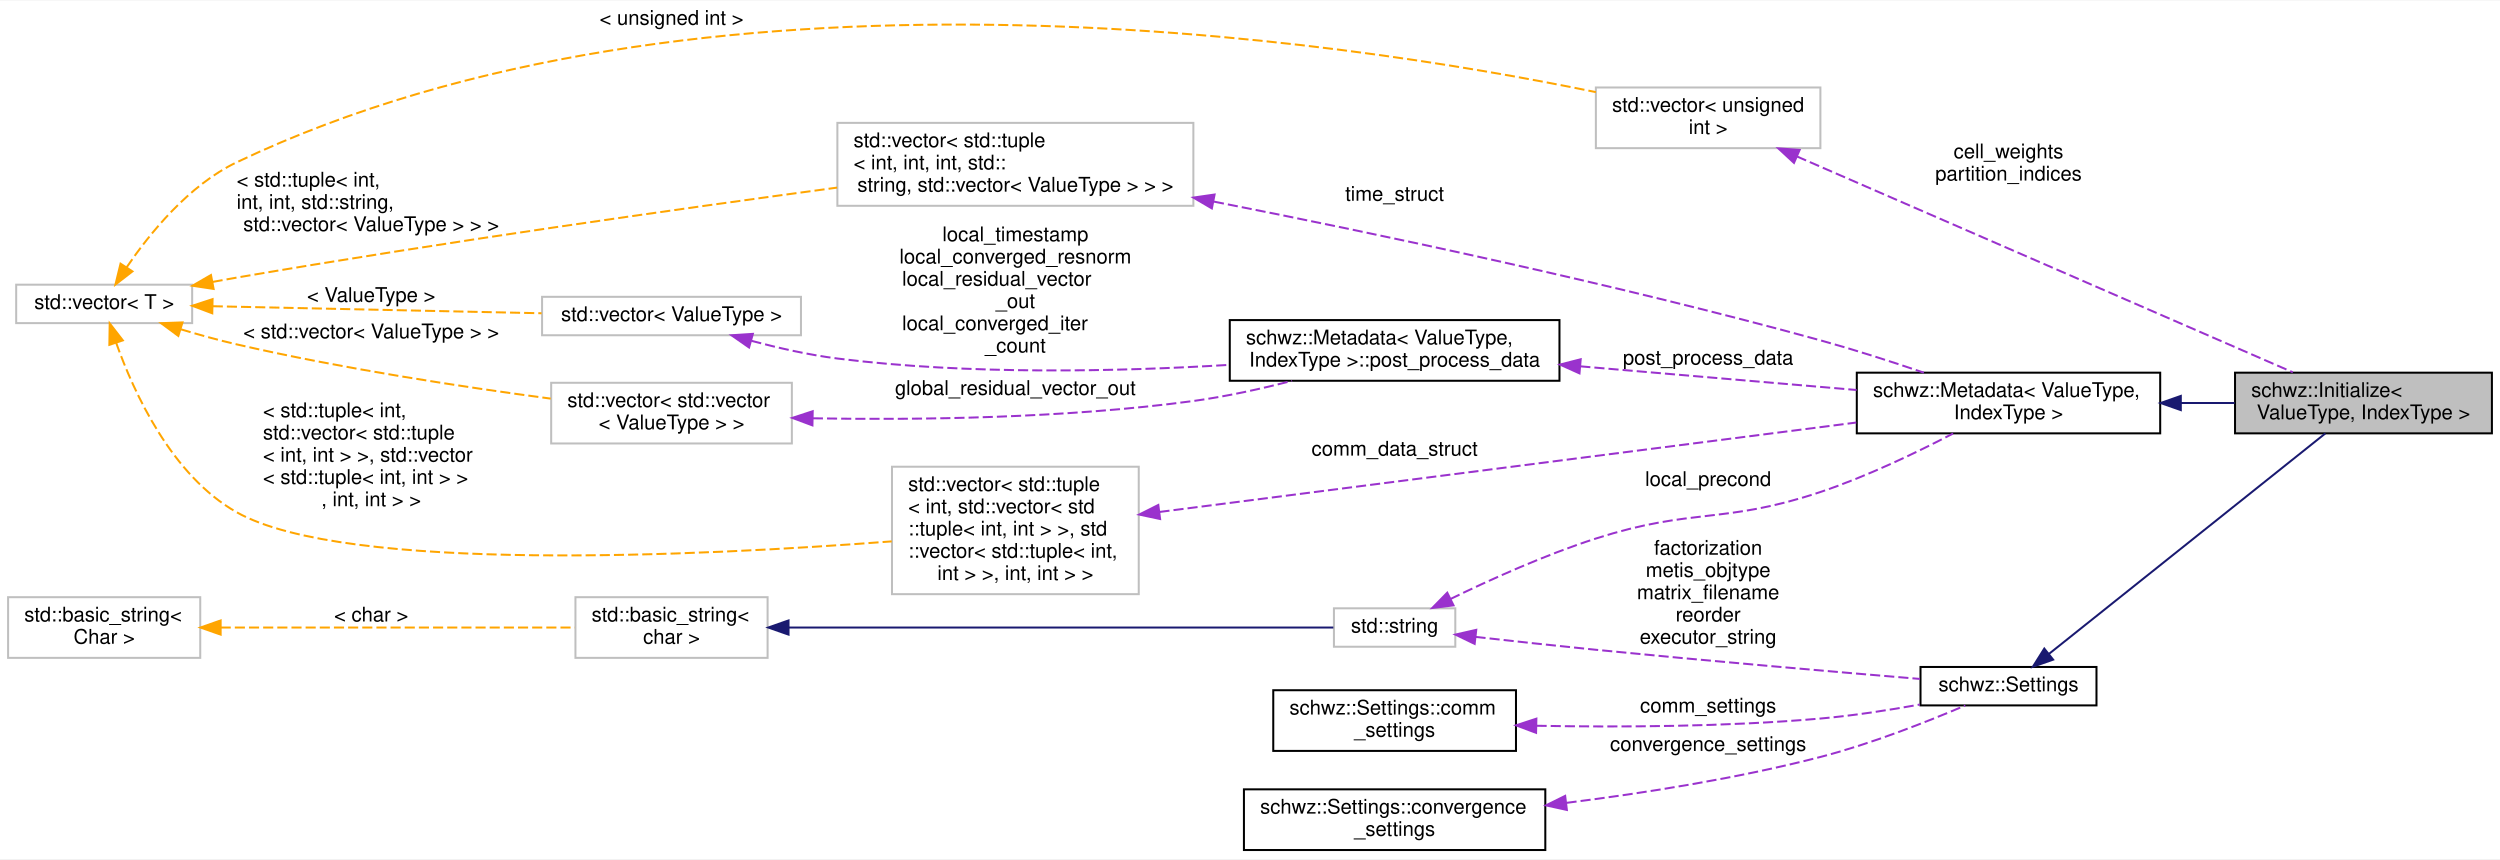
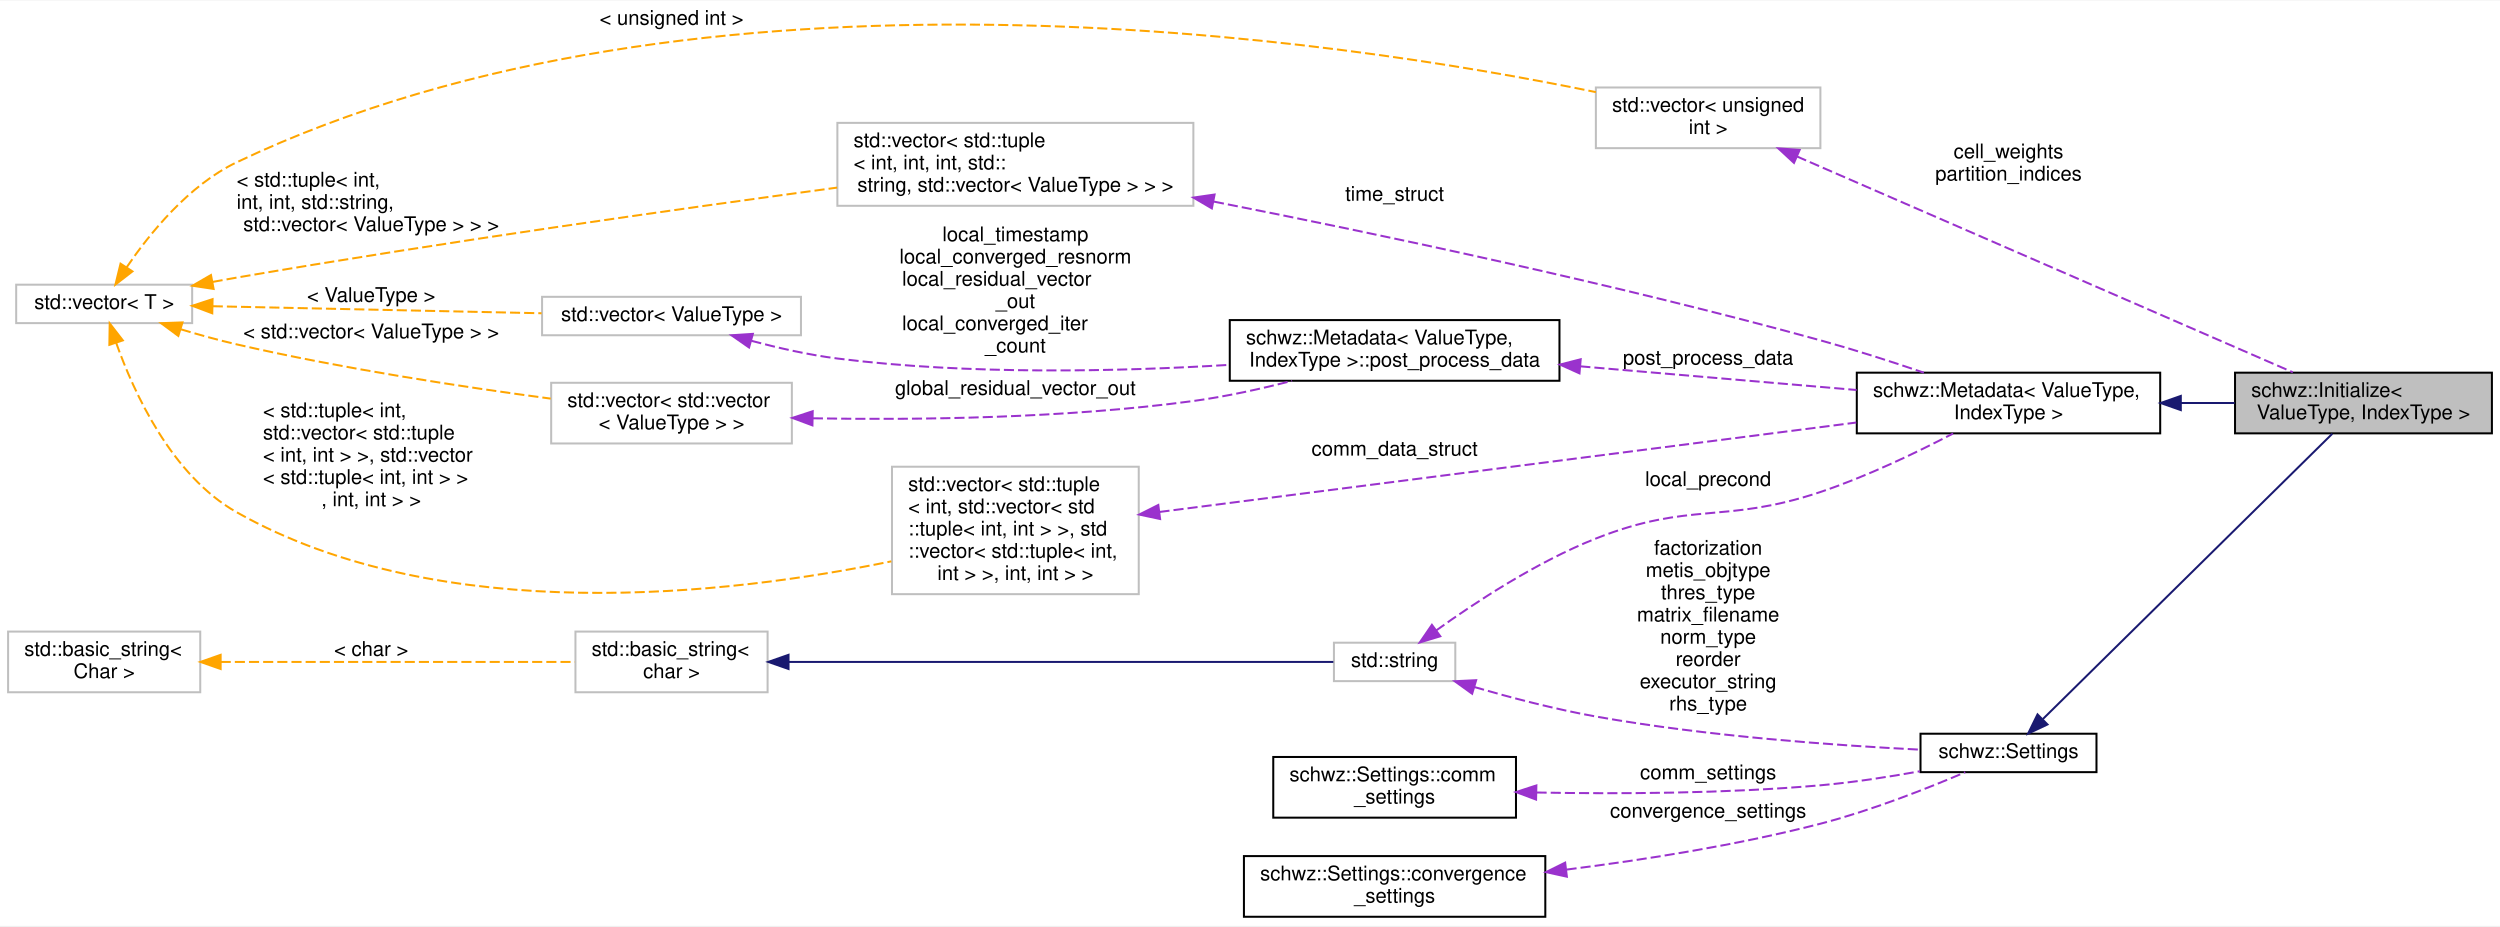
- <svg xmlns="http://www.w3.org/2000/svg" xmlns:xlink="http://www.w3.org/1999/xlink" width="1236pt" height="425pt" viewBox="0.00 0.00 1236.00 424.50">
-   <g id="graph0" class="graph" transform="scale(1 1) rotate(0) translate(4 420.5)">
-     <polygon fill="#ffffff" stroke="transparent" points="-4,4 -4,-420.5 1232,-420.5 1232,4 -4,4" />
+ <svg xmlns="http://www.w3.org/2000/svg" xmlns:xlink="http://www.w3.org/1999/xlink" width="1236pt" height="458pt" viewBox="0.00 0.00 1236.00 457.50">
+   <g id="graph0" class="graph" transform="scale(1 1) rotate(0) translate(4 453.5)">
+     <polygon fill="#ffffff" stroke="transparent" points="-4,4 -4,-453.5 1232,-453.5 1232,4 -4,4" />
    <g id="node1" class="node">
-       <polygon fill="#bfbfbf" stroke="#000000" points="1101,-206.5 1101,-236.5 1228,-236.5 1228,-206.5 1101,-206.5" />
-       <text text-anchor="start" x="1109" y="-224.5" font-family="Helvetica,sans-Serif" font-size="10.00" fill="#000000">schwz::Initialize&lt;</text>
-       <text text-anchor="middle" x="1164.5" y="-213.5" font-family="Helvetica,sans-Serif" font-size="10.00" fill="#000000"> ValueType, IndexType &gt;</text>
+       <polygon fill="#bfbfbf" stroke="#000000" points="1101,-239.5 1101,-269.5 1228,-269.5 1228,-239.5 1101,-239.5" />
+       <text text-anchor="start" x="1109" y="-257.5" font-family="Helvetica,sans-Serif" font-size="10.00" fill="#000000">schwz::Initialize&lt;</text>
+       <text text-anchor="middle" x="1164.5" y="-246.5" font-family="Helvetica,sans-Serif" font-size="10.00" fill="#000000"> ValueType, IndexType &gt;</text>
    </g>
    <g id="node2" class="node">
      <g id="a_node2">
        <a xlink:href="structschwz_1_1Settings.html" target="_top" xlink:title="The struct that contains the solver settings and the parameters to be set by the user. ">
          <polygon fill="#ffffff" stroke="#000000" points="945.5,-72 945.5,-91 1032.5,-91 1032.5,-72 945.5,-72" />
          <text text-anchor="middle" x="989" y="-79" font-family="Helvetica,sans-Serif" font-size="10.00" fill="#000000">schwz::Settings</text>
        </a>
      </g>
    </g>
    <g id="edge1" class="edge">
-       <path fill="none" stroke="#191970" d="M1008.947,-97.412C1043.098,-124.655 1112.304,-179.862 1145.672,-206.48" />
-       <polygon fill="#191970" stroke="#191970" points="1011.063,-94.623 1001.063,-91.123 1006.698,-100.095 1011.063,-94.623" />
+       <path fill="none" stroke="#191970" d="M1006.034,-98.291C1040.146,-131.917 1116.368,-207.054 1149.092,-239.311" />
+       <polygon fill="#191970" stroke="#191970" points="1008.264,-95.575 998.686,-91.048 1003.35,-100.56 1008.264,-95.575" />
    </g>
    <g id="node3" class="node">
      <g id="a_node3">
        <a xlink:href="structschwz_1_1Settings_1_1comm__settings.html" target="_top" xlink:title="The settings for the various available communication paradigms. ">
          <polygon fill="#ffffff" stroke="#000000" points="625.5,-49.5 625.5,-79.5 745.5,-79.5 745.5,-49.5 625.5,-49.5" />
          <text text-anchor="start" x="633.5" y="-67.5" font-family="Helvetica,sans-Serif" font-size="10.00" fill="#000000">schwz::Settings::comm</text>
          <text text-anchor="middle" x="685.5" y="-56.5" font-family="Helvetica,sans-Serif" font-size="10.00" fill="#000000">_settings</text>
        </a>
      </g>
    </g>
    <g id="edge2" class="edge">
      <path fill="none" stroke="#9a32cd" stroke-dasharray="5,2" d="M755.666,-61.934C796.66,-61.159 849.35,-61.405 896,-65.5 912.157,-66.918 929.726,-69.633 945.198,-72.428" />
      <polygon fill="#9a32cd" stroke="#9a32cd" points="755.429,-58.439 745.506,-62.152 755.579,-65.437 755.429,-58.439" />
      <text text-anchor="middle" x="840.5" y="-68.5" font-family="Helvetica,sans-Serif" font-size="10.00" fill="#000000"> comm_settings</text>
    </g>
    <g id="node4" class="node">
      <g id="a_node4">
        <a xlink:title="STL class. ">
-           <polygon fill="#ffffff" stroke="#bfbfbf" points="655.5,-101 655.5,-120 715.5,-120 715.5,-101 655.5,-101" />
-           <text text-anchor="middle" x="685.5" y="-108" font-family="Helvetica,sans-Serif" font-size="10.00" fill="#000000">std::string</text>
+           <polygon fill="#ffffff" stroke="#bfbfbf" points="655.5,-117 655.5,-136 715.5,-136 715.5,-117 655.5,-117" />
+           <text text-anchor="middle" x="685.5" y="-124" font-family="Helvetica,sans-Serif" font-size="10.00" fill="#000000">std::string</text>
        </a>
      </g>
    </g>
    <g id="edge3" class="edge">
-       <path fill="none" stroke="#9a32cd" stroke-dasharray="5,2" d="M725.48,-105.876C743.635,-103.829 765.392,-101.449 785,-99.5 840.193,-94.015 903.872,-88.531 945.2,-85.083" />
-       <polygon fill="#9a32cd" stroke="#9a32cd" points="725.067,-102.4 715.525,-107.006 725.856,-109.356 725.067,-102.4" />
-       <text text-anchor="middle" x="840.5" y="-146.5" font-family="Helvetica,sans-Serif" font-size="10.00" fill="#000000"> factorization</text>
-       <text text-anchor="middle" x="840.5" y="-135.5" font-family="Helvetica,sans-Serif" font-size="10.00" fill="#000000">metis_objtype</text>
-       <text text-anchor="middle" x="840.5" y="-124.5" font-family="Helvetica,sans-Serif" font-size="10.00" fill="#000000">matrix_filename</text>
-       <text text-anchor="middle" x="840.5" y="-113.5" font-family="Helvetica,sans-Serif" font-size="10.00" fill="#000000">reorder</text>
-       <text text-anchor="middle" x="840.5" y="-102.5" font-family="Helvetica,sans-Serif" font-size="10.00" fill="#000000">executor_string</text>
+       <path fill="none" stroke="#9a32cd" stroke-dasharray="5,2" d="M724.883,-114.088C743.02,-108.819 764.929,-103.08 785,-99.5 839.778,-89.731 903.821,-85.179 945.329,-83.116" />
+       <polygon fill="#9a32cd" stroke="#9a32cd" points="723.822,-110.751 715.23,-116.95 725.812,-117.463 723.822,-110.751" />
+       <text text-anchor="middle" x="840.5" y="-179.5" font-family="Helvetica,sans-Serif" font-size="10.00" fill="#000000"> factorization</text>
+       <text text-anchor="middle" x="840.5" y="-168.5" font-family="Helvetica,sans-Serif" font-size="10.00" fill="#000000">metis_objtype</text>
+       <text text-anchor="middle" x="840.5" y="-157.5" font-family="Helvetica,sans-Serif" font-size="10.00" fill="#000000">thres_type</text>
+       <text text-anchor="middle" x="840.5" y="-146.5" font-family="Helvetica,sans-Serif" font-size="10.00" fill="#000000">matrix_filename</text>
+       <text text-anchor="middle" x="840.5" y="-135.5" font-family="Helvetica,sans-Serif" font-size="10.00" fill="#000000">norm_type</text>
+       <text text-anchor="middle" x="840.5" y="-124.5" font-family="Helvetica,sans-Serif" font-size="10.00" fill="#000000">reorder</text>
+       <text text-anchor="middle" x="840.5" y="-113.5" font-family="Helvetica,sans-Serif" font-size="10.00" fill="#000000">executor_string</text>
+       <text text-anchor="middle" x="840.5" y="-102.5" font-family="Helvetica,sans-Serif" font-size="10.00" fill="#000000">rhs_type</text>
    </g>
    <g id="node8" class="node">
      <g id="a_node8">
        <a xlink:href="structschwz_1_1Metadata.html" target="_top" xlink:title="The solver metadata struct. ">
-           <polygon fill="#ffffff" stroke="#000000" points="914,-206.5 914,-236.5 1064,-236.5 1064,-206.5 914,-206.5" />
-           <text text-anchor="start" x="922" y="-224.5" font-family="Helvetica,sans-Serif" font-size="10.00" fill="#000000">schwz::Metadata&lt; ValueType,</text>
-           <text text-anchor="middle" x="989" y="-213.5" font-family="Helvetica,sans-Serif" font-size="10.00" fill="#000000"> IndexType &gt;</text>
+           <polygon fill="#ffffff" stroke="#000000" points="914,-239.5 914,-269.5 1064,-269.5 1064,-239.5 914,-239.5" />
+           <text text-anchor="start" x="922" y="-257.5" font-family="Helvetica,sans-Serif" font-size="10.00" fill="#000000">schwz::Metadata&lt; ValueType,</text>
+           <text text-anchor="middle" x="989" y="-246.5" font-family="Helvetica,sans-Serif" font-size="10.00" fill="#000000"> IndexType &gt;</text>
        </a>
      </g>
    </g>
    <g id="edge10" class="edge">
-       <path fill="none" stroke="#9a32cd" stroke-dasharray="5,2" d="M713.094,-124.602C732.729,-134.161 759.961,-146.47 785,-154.5 832.975,-169.885 848.226,-161.503 896,-177.5 918.865,-185.156 943.477,-196.974 961.635,-206.434" />
-       <polygon fill="#9a32cd" stroke="#9a32cd" points="714.624,-121.454 704.109,-120.161 711.523,-127.73 714.624,-121.454" />
-       <text text-anchor="middle" x="840.5" y="-180.5" font-family="Helvetica,sans-Serif" font-size="10.00" fill="#000000"> local_precond</text>
+       <path fill="none" stroke="#9a32cd" stroke-dasharray="5,2" d="M706.022,-142.031C725.395,-155.953 755.758,-175.917 785,-187.5 831.841,-206.054 848.226,-194.503 896,-210.5 918.865,-218.156 943.477,-229.974 961.635,-239.434" />
+       <polygon fill="#9a32cd" stroke="#9a32cd" points="708.074,-139.195 697.938,-136.111 703.938,-144.843 708.074,-139.195" />
+       <text text-anchor="middle" x="840.5" y="-213.5" font-family="Helvetica,sans-Serif" font-size="10.00" fill="#000000"> local_precond</text>
    </g>
    <g id="node5" class="node">
-       <polygon fill="#ffffff" stroke="#bfbfbf" points="280.5,-95.5 280.5,-125.5 375.5,-125.5 375.5,-95.5 280.5,-95.5" />
-       <text text-anchor="start" x="288.5" y="-113.5" font-family="Helvetica,sans-Serif" font-size="10.00" fill="#000000">std::basic_string&lt;</text>
-       <text text-anchor="middle" x="328" y="-102.5" font-family="Helvetica,sans-Serif" font-size="10.00" fill="#000000"> char &gt;</text>
+       <polygon fill="#ffffff" stroke="#bfbfbf" points="280.5,-111.5 280.5,-141.5 375.5,-141.5 375.5,-111.5 280.5,-111.5" />
+       <text text-anchor="start" x="288.5" y="-129.5" font-family="Helvetica,sans-Serif" font-size="10.00" fill="#000000">std::basic_string&lt;</text>
+       <text text-anchor="middle" x="328" y="-118.5" font-family="Helvetica,sans-Serif" font-size="10.00" fill="#000000"> char &gt;</text>
    </g>
    <g id="edge4" class="edge">
-       <path fill="none" stroke="#191970" d="M385.845,-110.5C462.709,-110.5 595.715,-110.5 655.211,-110.5" />
-       <polygon fill="#191970" stroke="#191970" points="385.843,-107 375.843,-110.5 385.843,-114 385.843,-107" />
+       <path fill="none" stroke="#191970" d="M385.845,-126.5C462.709,-126.5 595.715,-126.5 655.211,-126.5" />
+       <polygon fill="#191970" stroke="#191970" points="385.843,-123 375.843,-126.5 385.843,-130 385.843,-123" />
    </g>
    <g id="node6" class="node">
      <g id="a_node6">
        <a xlink:title="STL class. ">
-           <polygon fill="#ffffff" stroke="#bfbfbf" points="0,-95.5 0,-125.5 95,-125.5 95,-95.5 0,-95.5" />
-           <text text-anchor="start" x="8" y="-113.5" font-family="Helvetica,sans-Serif" font-size="10.00" fill="#000000">std::basic_string&lt;</text>
-           <text text-anchor="middle" x="47.5" y="-102.5" font-family="Helvetica,sans-Serif" font-size="10.00" fill="#000000"> Char &gt;</text>
+           <polygon fill="#ffffff" stroke="#bfbfbf" points="0,-111.5 0,-141.5 95,-141.5 95,-111.5 0,-111.5" />
+           <text text-anchor="start" x="8" y="-129.5" font-family="Helvetica,sans-Serif" font-size="10.00" fill="#000000">std::basic_string&lt;</text>
+           <text text-anchor="middle" x="47.5" y="-118.5" font-family="Helvetica,sans-Serif" font-size="10.00" fill="#000000"> Char &gt;</text>
        </a>
      </g>
    </g>
    <g id="edge5" class="edge">
-       <path fill="none" stroke="#ffa500" stroke-dasharray="5,2" d="M105.094,-110.5C156.777,-110.5 231.742,-110.5 280.184,-110.5" />
-       <polygon fill="#ffa500" stroke="#ffa500" points="105.083,-107 95.083,-110.5 105.083,-114 105.083,-107" />
-       <text text-anchor="middle" x="179.5" y="-113.5" font-family="Helvetica,sans-Serif" font-size="10.00" fill="#000000"> &lt; char &gt;</text>
+       <path fill="none" stroke="#ffa500" stroke-dasharray="5,2" d="M105.094,-126.5C156.777,-126.5 231.742,-126.5 280.184,-126.5" />
+       <polygon fill="#ffa500" stroke="#ffa500" points="105.083,-123 95.083,-126.5 105.083,-130 105.083,-123" />
+       <text text-anchor="middle" x="179.5" y="-129.5" font-family="Helvetica,sans-Serif" font-size="10.00" fill="#000000"> &lt; char &gt;</text>
    </g>
    <g id="node7" class="node">
      <g id="a_node7">
        <a xlink:href="structschwz_1_1Settings_1_1convergence__settings.html" target="_top" xlink:title="The various convergence settings available. ">
          <polygon fill="#ffffff" stroke="#000000" points="611,-.5 611,-30.5 760,-30.5 760,-.5 611,-.5" />
          <text text-anchor="start" x="619" y="-18.5" font-family="Helvetica,sans-Serif" font-size="10.00" fill="#000000">schwz::Settings::convergence</text>
          <text text-anchor="middle" x="685.5" y="-7.5" font-family="Helvetica,sans-Serif" font-size="10.00" fill="#000000">_settings</text>
        </a>
      </g>
    </g>
    <g id="edge6" class="edge">
      <path fill="none" stroke="#9a32cd" stroke-dasharray="5,2" d="M770.492,-23.822C809.168,-28.677 855.292,-35.972 896,-46.5 921.22,-53.023 949.044,-64.028 967.626,-71.958" />
      <polygon fill="#9a32cd" stroke="#9a32cd" points="770.662,-20.317 760.312,-22.578 769.813,-27.265 770.662,-20.317" />
      <text text-anchor="middle" x="840.5" y="-49.5" font-family="Helvetica,sans-Serif" font-size="10.00" fill="#000000"> convergence_settings</text>
    </g>
    <g id="edge7" class="edge">
-       <path fill="none" stroke="#191970" d="M1074.243,-221.5C1083.177,-221.5 1092.145,-221.5 1100.777,-221.5" />
-       <polygon fill="#191970" stroke="#191970" points="1074.192,-218 1064.191,-221.5 1074.191,-225 1074.192,-218" />
+       <path fill="none" stroke="#191970" d="M1074.243,-254.5C1083.177,-254.5 1092.145,-254.5 1100.777,-254.5" />
+       <polygon fill="#191970" stroke="#191970" points="1074.192,-251 1064.191,-254.5 1074.191,-258 1074.192,-251" />
    </g>
    <g id="node9" class="node">
-       <polygon fill="#ffffff" stroke="#bfbfbf" points="410,-319 410,-360 586,-360 586,-319 410,-319" />
-       <text text-anchor="start" x="418" y="-348" font-family="Helvetica,sans-Serif" font-size="10.00" fill="#000000">std::vector&lt; std::tuple</text>
-       <text text-anchor="start" x="418" y="-337" font-family="Helvetica,sans-Serif" font-size="10.00" fill="#000000">&lt; int, int, int, std::</text>
-       <text text-anchor="middle" x="498" y="-326" font-family="Helvetica,sans-Serif" font-size="10.00" fill="#000000">string, std::vector&lt; ValueType &gt; &gt; &gt;</text>
+       <polygon fill="#ffffff" stroke="#bfbfbf" points="410,-352 410,-393 586,-393 586,-352 410,-352" />
+       <text text-anchor="start" x="418" y="-381" font-family="Helvetica,sans-Serif" font-size="10.00" fill="#000000">std::vector&lt; std::tuple</text>
+       <text text-anchor="start" x="418" y="-370" font-family="Helvetica,sans-Serif" font-size="10.00" fill="#000000">&lt; int, int, int, std::</text>
+       <text text-anchor="middle" x="498" y="-359" font-family="Helvetica,sans-Serif" font-size="10.00" fill="#000000">string, std::vector&lt; ValueType &gt; &gt; &gt;</text>
    </g>
    <g id="edge8" class="edge">
-       <path fill="none" stroke="#9a32cd" stroke-dasharray="5,2" d="M596.189,-321.068C677.18,-305.142 794.797,-280.343 896,-252.5 912.902,-247.85 931.258,-241.923 947.162,-236.5" />
-       <polygon fill="#9a32cd" stroke="#9a32cd" points="595.144,-317.707 586.003,-323.063 596.489,-324.576 595.144,-317.707" />
-       <text text-anchor="middle" x="685.5" y="-321.5" font-family="Helvetica,sans-Serif" font-size="10.00" fill="#000000"> time_struct</text>
+       <path fill="none" stroke="#9a32cd" stroke-dasharray="5,2" d="M596.189,-354.068C677.18,-338.142 794.797,-313.343 896,-285.5 912.902,-280.85 931.258,-274.923 947.162,-269.5" />
+       <polygon fill="#9a32cd" stroke="#9a32cd" points="595.144,-350.707 586.003,-356.063 596.489,-357.576 595.144,-350.707" />
+       <text text-anchor="middle" x="685.5" y="-354.5" font-family="Helvetica,sans-Serif" font-size="10.00" fill="#000000"> time_struct</text>
    </g>
    <g id="node10" class="node">
      <g id="a_node10">
        <a xlink:title="STL class. ">
-           <polygon fill="#ffffff" stroke="#bfbfbf" points="4,-261 4,-280 91,-280 91,-261 4,-261" />
-           <text text-anchor="middle" x="47.5" y="-268" font-family="Helvetica,sans-Serif" font-size="10.00" fill="#000000">std::vector&lt; T &gt;</text>
+           <polygon fill="#ffffff" stroke="#bfbfbf" points="4,-294 4,-313 91,-313 91,-294 4,-294" />
+           <text text-anchor="middle" x="47.5" y="-301" font-family="Helvetica,sans-Serif" font-size="10.00" fill="#000000">std::vector&lt; T &gt;</text>
        </a>
      </g>
    </g>
    <g id="edge9" class="edge">
-       <path fill="none" stroke="#ffa500" stroke-dasharray="5,2" d="M101.11,-281.373C105.129,-282.117 109.126,-282.834 113,-283.5 214.516,-300.945 331.707,-317.478 409.874,-327.995" />
-       <polygon fill="#ffa500" stroke="#ffa500" points="101.607,-277.905 91.131,-279.485 100.305,-284.783 101.607,-277.905" />
-       <text text-anchor="start" x="113" y="-328.5" font-family="Helvetica,sans-Serif" font-size="10.00" fill="#000000"> &lt; std::tuple&lt; int,</text>
-       <text text-anchor="start" x="113" y="-317.5" font-family="Helvetica,sans-Serif" font-size="10.00" fill="#000000"> int, int, std::string,</text>
-       <text text-anchor="middle" x="179.5" y="-306.5" font-family="Helvetica,sans-Serif" font-size="10.00" fill="#000000"> std::vector&lt; ValueType &gt; &gt; &gt;</text>
+       <path fill="none" stroke="#ffa500" stroke-dasharray="5,2" d="M101.11,-314.373C105.129,-315.117 109.126,-315.834 113,-316.5 214.516,-333.945 331.707,-350.478 409.874,-360.995" />
+       <polygon fill="#ffa500" stroke="#ffa500" points="101.607,-310.905 91.131,-312.485 100.305,-317.783 101.607,-310.905" />
+       <text text-anchor="start" x="113" y="-361.5" font-family="Helvetica,sans-Serif" font-size="10.00" fill="#000000"> &lt; std::tuple&lt; int,</text>
+       <text text-anchor="start" x="113" y="-350.5" font-family="Helvetica,sans-Serif" font-size="10.00" fill="#000000"> int, int, std::string,</text>
+       <text text-anchor="middle" x="179.5" y="-339.5" font-family="Helvetica,sans-Serif" font-size="10.00" fill="#000000"> std::vector&lt; ValueType &gt; &gt; &gt;</text>
    </g>
    <g id="node12" class="node">
-       <polygon fill="#ffffff" stroke="#bfbfbf" points="264,-255 264,-274 392,-274 392,-255 264,-255" />
-       <text text-anchor="middle" x="328" y="-262" font-family="Helvetica,sans-Serif" font-size="10.00" fill="#000000">std::vector&lt; ValueType &gt;</text>
+       <polygon fill="#ffffff" stroke="#bfbfbf" points="264,-288 264,-307 392,-307 392,-288 264,-288" />
+       <text text-anchor="middle" x="328" y="-295" font-family="Helvetica,sans-Serif" font-size="10.00" fill="#000000">std::vector&lt; ValueType &gt;</text>
    </g>
    <g id="edge13" class="edge">
-       <path fill="none" stroke="#ffa500" stroke-dasharray="5,2" d="M101.163,-269.352C147.509,-268.361 214.576,-266.926 263.766,-265.874" />
-       <polygon fill="#ffa500" stroke="#ffa500" points="100.943,-265.856 91.02,-269.569 101.093,-272.854 100.943,-265.856" />
-       <text text-anchor="middle" x="179.5" y="-271.5" font-family="Helvetica,sans-Serif" font-size="10.00" fill="#000000"> &lt; ValueType &gt;</text>
+       <path fill="none" stroke="#ffa500" stroke-dasharray="5,2" d="M101.163,-302.352C147.509,-301.361 214.576,-299.926 263.766,-298.874" />
+       <polygon fill="#ffa500" stroke="#ffa500" points="100.943,-298.856 91.02,-302.569 101.093,-305.854 100.943,-298.856" />
+       <text text-anchor="middle" x="179.5" y="-304.5" font-family="Helvetica,sans-Serif" font-size="10.00" fill="#000000"> &lt; ValueType &gt;</text>
    </g>
    <g id="node13" class="node">
-       <polygon fill="#ffffff" stroke="#bfbfbf" points="268.5,-201.5 268.5,-231.5 387.5,-231.5 387.5,-201.5 268.5,-201.5" />
-       <text text-anchor="start" x="276.5" y="-219.5" font-family="Helvetica,sans-Serif" font-size="10.00" fill="#000000">std::vector&lt; std::vector</text>
-       <text text-anchor="middle" x="328" y="-208.5" font-family="Helvetica,sans-Serif" font-size="10.00" fill="#000000">&lt; ValueType &gt; &gt;</text>
+       <polygon fill="#ffffff" stroke="#bfbfbf" points="268.5,-234.5 268.5,-264.5 387.5,-264.5 387.5,-234.5 268.5,-234.5" />
+       <text text-anchor="start" x="276.5" y="-252.5" font-family="Helvetica,sans-Serif" font-size="10.00" fill="#000000">std::vector&lt; std::vector</text>
+       <text text-anchor="middle" x="328" y="-241.5" font-family="Helvetica,sans-Serif" font-size="10.00" fill="#000000">&lt; ValueType &gt; &gt;</text>
    </g>
    <g id="edge15" class="edge">
-       <path fill="none" stroke="#ffa500" stroke-dasharray="5,2" d="M85.446,-257.934C94.416,-255.237 103.993,-252.577 113,-250.5 164.922,-238.529 224.871,-229.431 268.254,-223.672" />
-       <polygon fill="#ffa500" stroke="#ffa500" points="84.159,-254.668 75.638,-260.966 86.226,-261.356 84.159,-254.668" />
-       <text text-anchor="middle" x="179.5" y="-253.5" font-family="Helvetica,sans-Serif" font-size="10.00" fill="#000000"> &lt; std::vector&lt; ValueType &gt; &gt;</text>
+       <path fill="none" stroke="#ffa500" stroke-dasharray="5,2" d="M85.446,-290.934C94.416,-288.236 103.993,-285.577 113,-283.5 164.922,-271.529 224.871,-262.431 268.254,-256.672" />
+       <polygon fill="#ffa500" stroke="#ffa500" points="84.159,-287.668 75.638,-293.966 86.226,-294.356 84.159,-287.668" />
+       <text text-anchor="middle" x="179.5" y="-286.5" font-family="Helvetica,sans-Serif" font-size="10.00" fill="#000000"> &lt; std::vector&lt; ValueType &gt; &gt;</text>
    </g>
    <g id="node14" class="node">
-       <polygon fill="#ffffff" stroke="#bfbfbf" points="437,-127 437,-190 559,-190 559,-127 437,-127" />
-       <text text-anchor="start" x="445" y="-178" font-family="Helvetica,sans-Serif" font-size="10.00" fill="#000000">std::vector&lt; std::tuple</text>
-       <text text-anchor="start" x="445" y="-167" font-family="Helvetica,sans-Serif" font-size="10.00" fill="#000000">&lt; int, std::vector&lt; std</text>
-       <text text-anchor="start" x="445" y="-156" font-family="Helvetica,sans-Serif" font-size="10.00" fill="#000000">::tuple&lt; int, int &gt; &gt;, std</text>
-       <text text-anchor="start" x="445" y="-145" font-family="Helvetica,sans-Serif" font-size="10.00" fill="#000000">::vector&lt; std::tuple&lt; int,</text>
-       <text text-anchor="middle" x="498" y="-134" font-family="Helvetica,sans-Serif" font-size="10.00" fill="#000000"> int &gt; &gt;, int, int &gt; &gt;</text>
+       <polygon fill="#ffffff" stroke="#bfbfbf" points="437,-160 437,-223 559,-223 559,-160 437,-160" />
+       <text text-anchor="start" x="445" y="-211" font-family="Helvetica,sans-Serif" font-size="10.00" fill="#000000">std::vector&lt; std::tuple</text>
+       <text text-anchor="start" x="445" y="-200" font-family="Helvetica,sans-Serif" font-size="10.00" fill="#000000">&lt; int, std::vector&lt; std</text>
+       <text text-anchor="start" x="445" y="-189" font-family="Helvetica,sans-Serif" font-size="10.00" fill="#000000">::tuple&lt; int, int &gt; &gt;, std</text>
+       <text text-anchor="start" x="445" y="-178" font-family="Helvetica,sans-Serif" font-size="10.00" fill="#000000">::vector&lt; std::tuple&lt; int,</text>
+       <text text-anchor="middle" x="498" y="-167" font-family="Helvetica,sans-Serif" font-size="10.00" fill="#000000"> int &gt; &gt;, int, int &gt; &gt;</text>
    </g>
    <g id="edge17" class="edge">
-       <path fill="none" stroke="#ffa500" stroke-dasharray="5,2" d="M53.439,-251.238C62.123,-226.798 80.849,-185.648 113,-167.5 166.638,-137.223 342.499,-145.866 436.864,-153.09" />
-       <polygon fill="#ffa500" stroke="#ffa500" points="50.074,-250.267 50.233,-260.861 56.715,-252.48 50.074,-250.267" />
-       <text text-anchor="start" x="126" y="-214.5" font-family="Helvetica,sans-Serif" font-size="10.00" fill="#000000"> &lt; std::tuple&lt; int,</text>
-       <text text-anchor="start" x="126" y="-203.5" font-family="Helvetica,sans-Serif" font-size="10.00" fill="#000000"> std::vector&lt; std::tuple</text>
-       <text text-anchor="start" x="126" y="-192.5" font-family="Helvetica,sans-Serif" font-size="10.00" fill="#000000">&lt; int, int &gt; &gt;, std::vector</text>
-       <text text-anchor="start" x="126" y="-181.5" font-family="Helvetica,sans-Serif" font-size="10.00" fill="#000000">&lt; std::tuple&lt; int, int &gt; &gt;</text>
-       <text text-anchor="middle" x="179.5" y="-170.5" font-family="Helvetica,sans-Serif" font-size="10.00" fill="#000000">, int, int &gt; &gt;</text>
+       <path fill="none" stroke="#ffa500" stroke-dasharray="5,2" d="M53.439,-284.238C62.123,-259.798 80.849,-218.648 113,-200.5 214.6,-143.151 356.575,-159.803 436.675,-176.218" />
+       <polygon fill="#ffa500" stroke="#ffa500" points="50.074,-283.267 50.233,-293.861 56.715,-285.48 50.074,-283.267" />
+       <text text-anchor="start" x="126" y="-247.5" font-family="Helvetica,sans-Serif" font-size="10.00" fill="#000000"> &lt; std::tuple&lt; int,</text>
+       <text text-anchor="start" x="126" y="-236.5" font-family="Helvetica,sans-Serif" font-size="10.00" fill="#000000"> std::vector&lt; std::tuple</text>
+       <text text-anchor="start" x="126" y="-225.5" font-family="Helvetica,sans-Serif" font-size="10.00" fill="#000000">&lt; int, int &gt; &gt;, std::vector</text>
+       <text text-anchor="start" x="126" y="-214.5" font-family="Helvetica,sans-Serif" font-size="10.00" fill="#000000">&lt; std::tuple&lt; int, int &gt; &gt;</text>
+       <text text-anchor="middle" x="179.5" y="-203.5" font-family="Helvetica,sans-Serif" font-size="10.00" fill="#000000">, int, int &gt; &gt;</text>
    </g>
    <g id="node15" class="node">
-       <polygon fill="#ffffff" stroke="#bfbfbf" points="785,-347.5 785,-377.5 896,-377.5 896,-347.5 785,-347.5" />
-       <text text-anchor="start" x="793" y="-365.5" font-family="Helvetica,sans-Serif" font-size="10.00" fill="#000000">std::vector&lt; unsigned</text>
-       <text text-anchor="middle" x="840.5" y="-354.5" font-family="Helvetica,sans-Serif" font-size="10.00" fill="#000000"> int &gt;</text>
+       <polygon fill="#ffffff" stroke="#bfbfbf" points="785,-380.5 785,-410.5 896,-410.5 896,-380.5 785,-380.5" />
+       <text text-anchor="start" x="793" y="-398.5" font-family="Helvetica,sans-Serif" font-size="10.00" fill="#000000">std::vector&lt; unsigned</text>
+       <text text-anchor="middle" x="840.5" y="-387.5" font-family="Helvetica,sans-Serif" font-size="10.00" fill="#000000"> int &gt;</text>
    </g>
    <g id="edge19" class="edge">
-       <path fill="none" stroke="#ffa500" stroke-dasharray="5,2" d="M58.557,-288.518C69.927,-305.243 89.293,-329.206 113,-340.5 341.722,-449.464 658.426,-401.241 784.997,-375.211" />
-       <polygon fill="#ffa500" stroke="#ffa500" points="61.47,-286.576 53.087,-280.097 55.6,-290.39 61.47,-286.576" />
-       <text text-anchor="middle" x="328" y="-408.5" font-family="Helvetica,sans-Serif" font-size="10.00" fill="#000000"> &lt; unsigned int &gt;</text>
+       <path fill="none" stroke="#ffa500" stroke-dasharray="5,2" d="M58.557,-321.518C69.927,-338.243 89.293,-362.206 113,-373.5 341.722,-482.464 658.426,-434.241 784.997,-408.211" />
+       <polygon fill="#ffa500" stroke="#ffa500" points="61.47,-319.576 53.087,-313.097 55.6,-323.39 61.47,-319.576" />
+       <text text-anchor="middle" x="328" y="-441.5" font-family="Helvetica,sans-Serif" font-size="10.00" fill="#000000"> &lt; unsigned int &gt;</text>
    </g>
    <g id="node11" class="node">
      <g id="a_node11">
        <a xlink:href="structschwz_1_1Metadata_1_1post__process__data.html" target="_top" xlink:title="The struct used for storing data for post-processing. ">
-           <polygon fill="#ffffff" stroke="#000000" points="604,-232.5 604,-262.5 767,-262.5 767,-232.5 604,-232.5" />
-           <text text-anchor="start" x="612" y="-250.5" font-family="Helvetica,sans-Serif" font-size="10.00" fill="#000000">schwz::Metadata&lt; ValueType,</text>
-           <text text-anchor="middle" x="685.5" y="-239.5" font-family="Helvetica,sans-Serif" font-size="10.00" fill="#000000"> IndexType &gt;::post_process_data</text>
+           <polygon fill="#ffffff" stroke="#000000" points="604,-265.5 604,-295.5 767,-295.5 767,-265.5 604,-265.5" />
+           <text text-anchor="start" x="612" y="-283.5" font-family="Helvetica,sans-Serif" font-size="10.00" fill="#000000">schwz::Metadata&lt; ValueType,</text>
+           <text text-anchor="middle" x="685.5" y="-272.5" font-family="Helvetica,sans-Serif" font-size="10.00" fill="#000000"> IndexType &gt;::post_process_data</text>
        </a>
      </g>
    </g>
    <g id="edge11" class="edge">
-       <path fill="none" stroke="#9a32cd" stroke-dasharray="5,2" d="M777.289,-239.637C820.98,-235.894 872.573,-231.474 913.889,-227.935" />
-       <polygon fill="#9a32cd" stroke="#9a32cd" points="776.896,-236.157 767.232,-240.498 777.494,-243.132 776.896,-236.157" />
-       <text text-anchor="middle" x="840.5" y="-240.5" font-family="Helvetica,sans-Serif" font-size="10.00" fill="#000000"> post_process_data</text>
+       <path fill="none" stroke="#9a32cd" stroke-dasharray="5,2" d="M777.289,-272.637C820.98,-268.894 872.573,-264.474 913.889,-260.935" />
+       <polygon fill="#9a32cd" stroke="#9a32cd" points="776.896,-269.157 767.232,-273.498 777.494,-276.132 776.896,-269.157" />
+       <text text-anchor="middle" x="840.5" y="-273.5" font-family="Helvetica,sans-Serif" font-size="10.00" fill="#000000"> post_process_data</text>
    </g>
    <g id="edge12" class="edge">
-       <path fill="none" stroke="#9a32cd" stroke-dasharray="5,2" d="M367.476,-252.258C380.84,-248.688 395.942,-245.272 410,-243.5 474.782,-235.336 548.807,-237.016 603.799,-240.362" />
-       <polygon fill="#9a32cd" stroke="#9a32cd" points="366.338,-248.942 357.642,-254.994 368.214,-255.686 366.338,-248.942" />
-       <text text-anchor="middle" x="498" y="-301.5" font-family="Helvetica,sans-Serif" font-size="10.00" fill="#000000"> local_timestamp</text>
-       <text text-anchor="middle" x="498" y="-290.5" font-family="Helvetica,sans-Serif" font-size="10.00" fill="#000000">local_converged_resnorm</text>
-       <text text-anchor="start" x="442" y="-279.5" font-family="Helvetica,sans-Serif" font-size="10.00" fill="#000000">local_residual_vector</text>
-       <text text-anchor="middle" x="498" y="-268.5" font-family="Helvetica,sans-Serif" font-size="10.00" fill="#000000">_out</text>
-       <text text-anchor="start" x="442" y="-257.5" font-family="Helvetica,sans-Serif" font-size="10.00" fill="#000000">local_converged_iter</text>
-       <text text-anchor="middle" x="498" y="-246.5" font-family="Helvetica,sans-Serif" font-size="10.00" fill="#000000">_count</text>
+       <path fill="none" stroke="#9a32cd" stroke-dasharray="5,2" d="M367.476,-285.258C380.84,-281.688 395.942,-278.272 410,-276.5 474.782,-268.336 548.807,-270.016 603.799,-273.362" />
+       <polygon fill="#9a32cd" stroke="#9a32cd" points="366.338,-281.942 357.642,-287.994 368.214,-288.686 366.338,-281.942" />
+       <text text-anchor="middle" x="498" y="-334.5" font-family="Helvetica,sans-Serif" font-size="10.00" fill="#000000"> local_timestamp</text>
+       <text text-anchor="middle" x="498" y="-323.5" font-family="Helvetica,sans-Serif" font-size="10.00" fill="#000000">local_converged_resnorm</text>
+       <text text-anchor="start" x="442" y="-312.5" font-family="Helvetica,sans-Serif" font-size="10.00" fill="#000000">local_residual_vector</text>
+       <text text-anchor="middle" x="498" y="-301.5" font-family="Helvetica,sans-Serif" font-size="10.00" fill="#000000">_out</text>
+       <text text-anchor="start" x="442" y="-290.5" font-family="Helvetica,sans-Serif" font-size="10.00" fill="#000000">local_converged_iter</text>
+       <text text-anchor="middle" x="498" y="-279.5" font-family="Helvetica,sans-Serif" font-size="10.00" fill="#000000">_count</text>
    </g>
    <g id="edge14" class="edge">
-       <path fill="none" stroke="#9a32cd" stroke-dasharray="5,2" d="M397.865,-213.936C449.959,-213.038 522.733,-213.926 586,-222.5 602.061,-224.677 619.277,-228.465 634.796,-232.444" />
-       <polygon fill="#9a32cd" stroke="#9a32cd" points="397.659,-210.439 387.731,-214.138 397.799,-217.438 397.659,-210.439" />
-       <text text-anchor="middle" x="498" y="-225.5" font-family="Helvetica,sans-Serif" font-size="10.00" fill="#000000"> global_residual_vector_out</text>
+       <path fill="none" stroke="#9a32cd" stroke-dasharray="5,2" d="M397.865,-246.936C449.959,-246.038 522.733,-246.926 586,-255.5 602.061,-257.677 619.277,-261.465 634.796,-265.444" />
+       <polygon fill="#9a32cd" stroke="#9a32cd" points="397.659,-243.439 387.731,-247.138 397.799,-250.438 397.659,-243.439" />
+       <text text-anchor="middle" x="498" y="-258.5" font-family="Helvetica,sans-Serif" font-size="10.00" fill="#000000"> global_residual_vector_out</text>
    </g>
    <g id="edge16" class="edge">
-       <path fill="none" stroke="#9a32cd" stroke-dasharray="5,2" d="M569.229,-167.639C661.05,-179.421 820.014,-199.817 913.748,-211.844" />
-       <polygon fill="#9a32cd" stroke="#9a32cd" points="569.557,-164.153 559.193,-166.352 568.666,-171.096 569.557,-164.153" />
-       <text text-anchor="middle" x="685.5" y="-195.5" font-family="Helvetica,sans-Serif" font-size="10.00" fill="#000000"> comm_data_struct</text>
+       <path fill="none" stroke="#9a32cd" stroke-dasharray="5,2" d="M569.229,-200.639C661.05,-212.421 820.014,-232.817 913.748,-244.844" />
+       <polygon fill="#9a32cd" stroke="#9a32cd" points="569.557,-197.153 559.193,-199.352 568.666,-204.096 569.557,-197.153" />
+       <text text-anchor="middle" x="685.5" y="-228.5" font-family="Helvetica,sans-Serif" font-size="10.00" fill="#000000"> comm_data_struct</text>
    </g>
    <g id="edge18" class="edge">
-       <path fill="none" stroke="#9a32cd" stroke-dasharray="5,2" d="M884.352,-343.416C949.396,-315.11 1070.138,-262.565 1129.586,-236.694" />
-       <polygon fill="#9a32cd" stroke="#9a32cd" points="882.946,-340.211 875.174,-347.411 885.74,-346.629 882.946,-340.211" />
-       <text text-anchor="middle" x="989" y="-342.5" font-family="Helvetica,sans-Serif" font-size="10.00" fill="#000000"> cell_weights</text>
-       <text text-anchor="middle" x="989" y="-331.5" font-family="Helvetica,sans-Serif" font-size="10.00" fill="#000000">partition_indices</text>
+       <path fill="none" stroke="#9a32cd" stroke-dasharray="5,2" d="M884.352,-376.416C949.396,-348.11 1070.138,-295.565 1129.586,-269.694" />
+       <polygon fill="#9a32cd" stroke="#9a32cd" points="882.946,-373.211 875.174,-380.411 885.74,-379.629 882.946,-373.211" />
+       <text text-anchor="middle" x="989" y="-375.5" font-family="Helvetica,sans-Serif" font-size="10.00" fill="#000000"> cell_weights</text>
+       <text text-anchor="middle" x="989" y="-364.5" font-family="Helvetica,sans-Serif" font-size="10.00" fill="#000000">partition_indices</text>
    </g>
  </g>
</svg>
